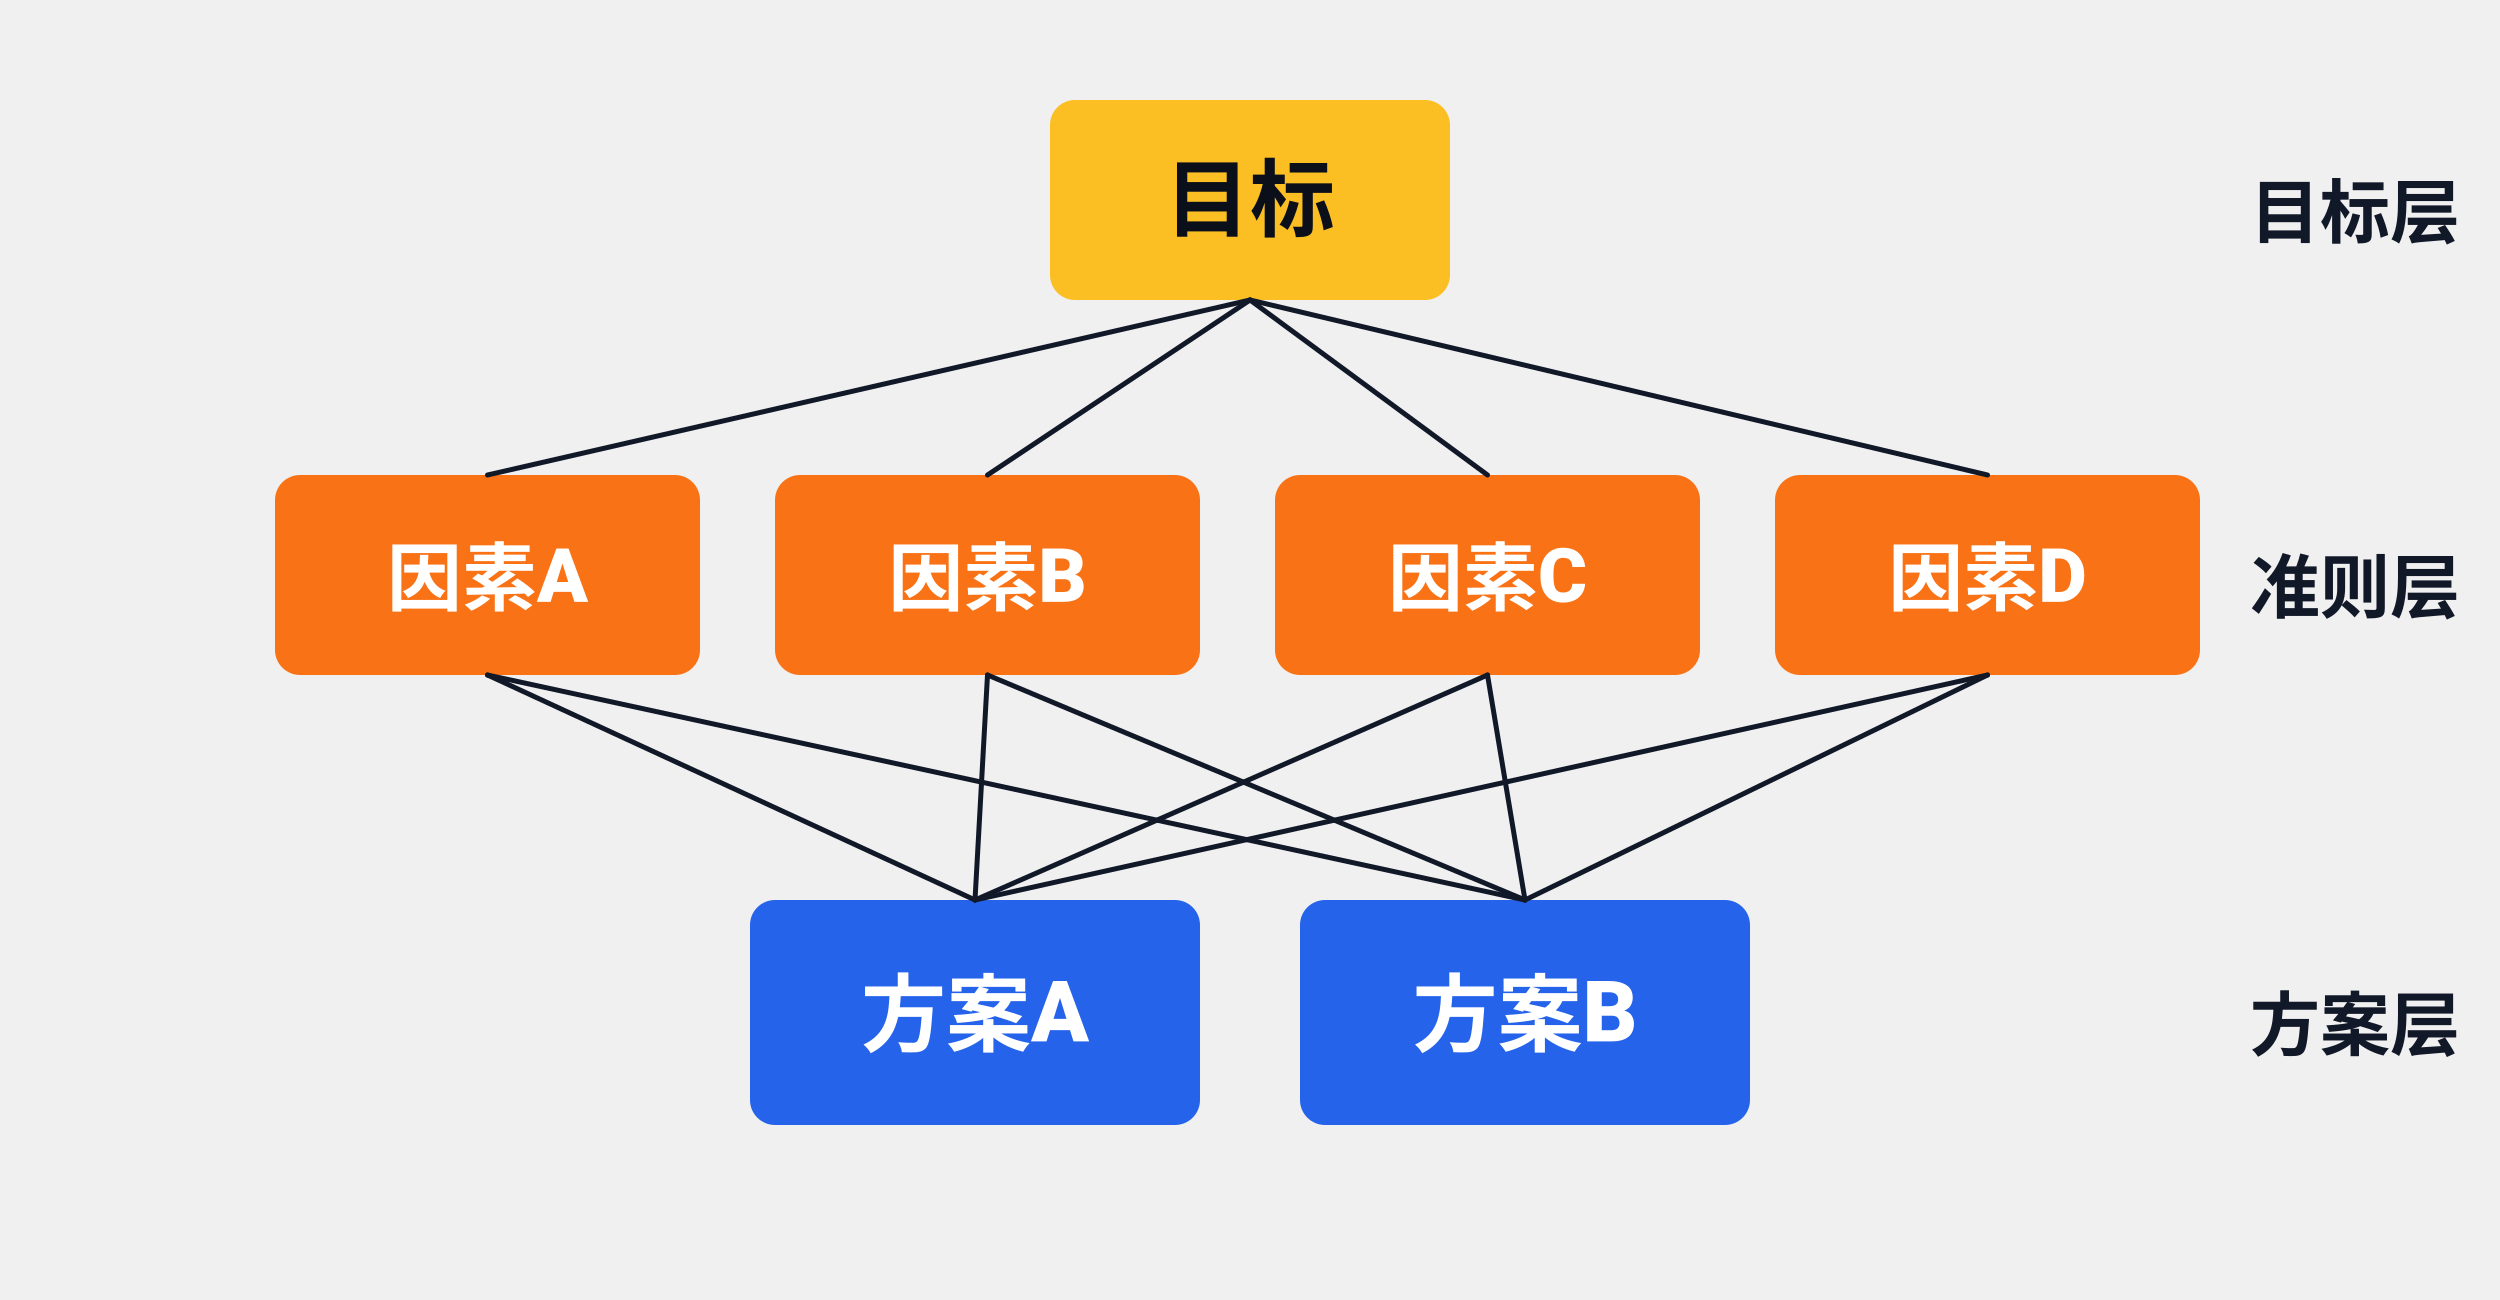
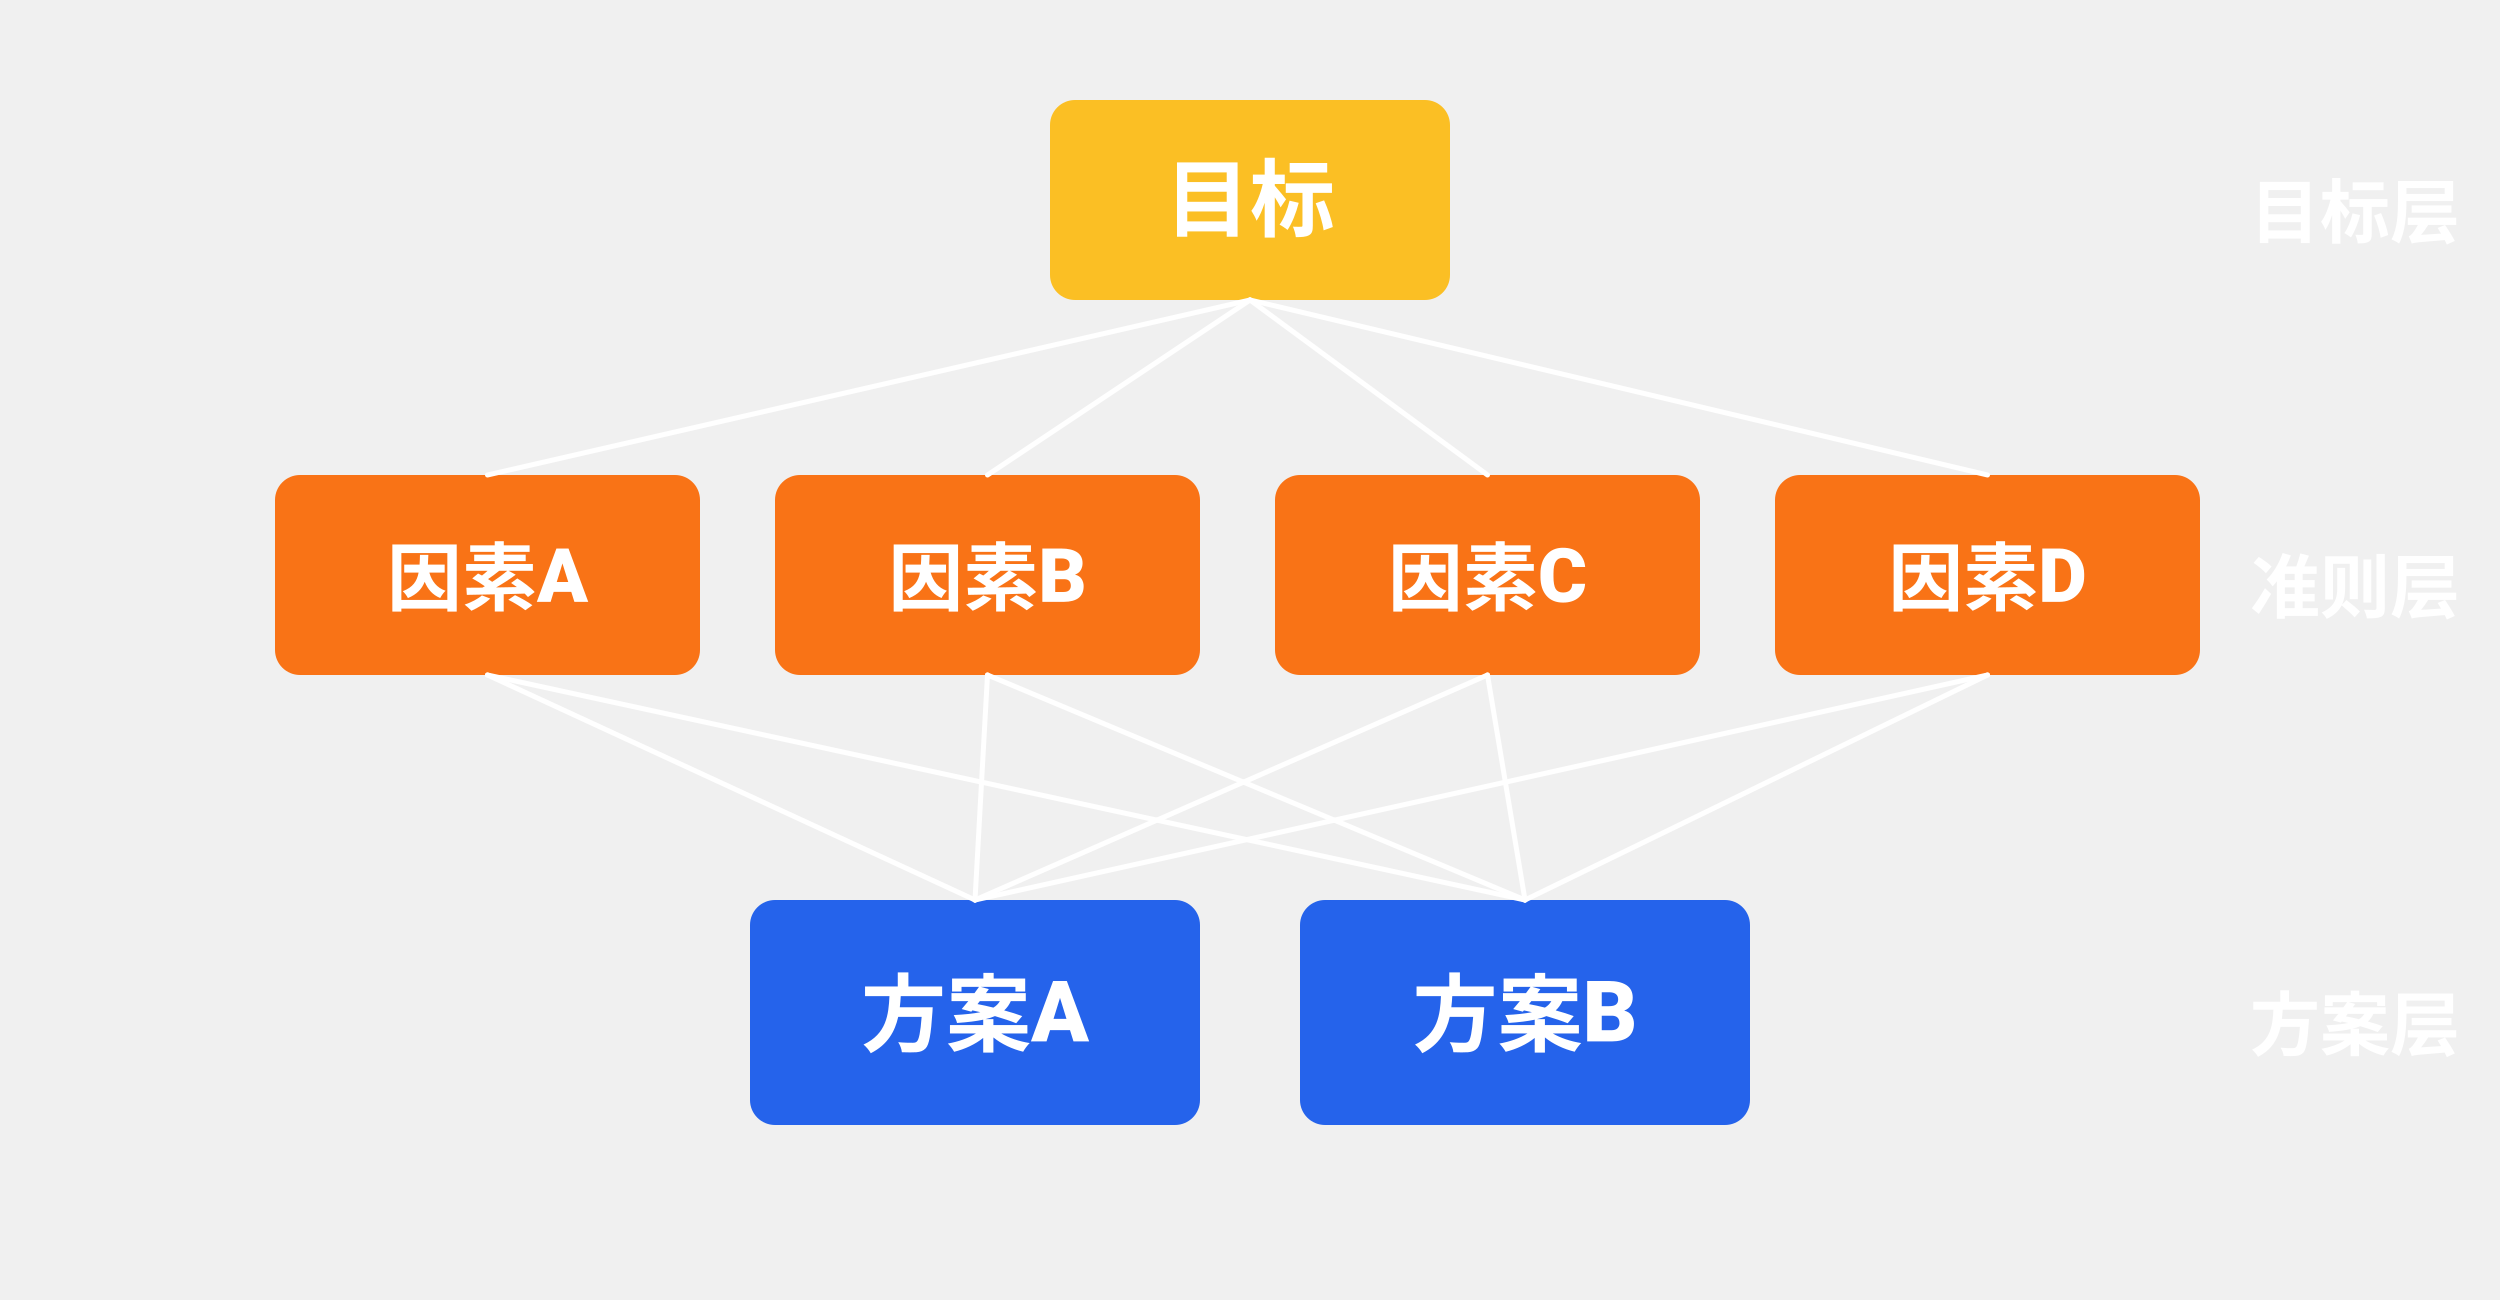
<svg xmlns="http://www.w3.org/2000/svg" viewBox="0 0 1000 520" width="1000" height="520" role="img" aria-label="AHP 层次结构示意图">
  <rect x="0" y="0" width="1000" height="520" fill="transparent" />
  <g font-family="system-ui, -apple-system, Segoe UI, Roboto, Helvetica, Arial, sans-serif" text-anchor="middle">
    <g>
      <rect x="420" y="40" width="160" height="80" rx="10" fill="#fbbf24" />
-       <text x="500" y="92" font-size="34" font-weight="800" fill="#0b0f19">目标</text>
+       <text x="500" y="92" font-size="34" font-weight="800" fill="#ffffff">目标</text>
    </g>
    <g>
      <rect x="110" y="190" width="170" height="80" rx="10" fill="#f97316" />
      <rect x="310" y="190" width="170" height="80" rx="10" fill="#f97316" />
      <rect x="510" y="190" width="170" height="80" rx="10" fill="#f97316" />
      <rect x="710" y="190" width="170" height="80" rx="10" fill="#f97316" />
      <text x="195" y="242" font-size="30" font-weight="800" fill="#ffffff">因素A</text>
      <text x="395" y="242" font-size="30" font-weight="800" fill="#ffffff">因素B</text>
      <text x="595" y="242" font-size="30" font-weight="800" fill="#ffffff">因素C</text>
      <text x="795" y="242" font-size="30" font-weight="800" fill="#ffffff">因素D</text>
    </g>
    <g>
      <rect x="300" y="360" width="180" height="90" rx="10" fill="#2563eb" />
      <rect x="520" y="360" width="180" height="90" rx="10" fill="#2563eb" />
      <text x="390" y="418" font-size="34" font-weight="800" fill="#ffffff">方案A</text>
      <text x="610" y="418" font-size="34" font-weight="800" fill="#ffffff">方案B</text>
    </g>
-     <g stroke="#111827" stroke-width="2" fill="none" stroke-linecap="round">
+     <g stroke="#ffffff" stroke-width="2" fill="none" stroke-linecap="round">
      <line x1="500" y1="120" x2="195" y2="190" />
      <line x1="500" y1="120" x2="395" y2="190" />
      <line x1="500" y1="120" x2="595" y2="190" />
      <line x1="500" y1="120" x2="795" y2="190" />
      <line x1="195" y1="270" x2="390" y2="360" />
      <line x1="395" y1="270" x2="390" y2="360" />
      <line x1="595" y1="270" x2="390" y2="360" />
      <line x1="795" y1="270" x2="390" y2="360" />
      <line x1="195" y1="270" x2="610" y2="360" />
      <line x1="395" y1="270" x2="610" y2="360" />
      <line x1="595" y1="270" x2="610" y2="360" />
      <line x1="795" y1="270" x2="610" y2="360" />
    </g>
-     <g font-size="28" fill="#111827" text-anchor="start">
+     <g font-size="28" fill="#ffffff" text-anchor="start">
      <text x="900" y="95" font-weight="800">目标层</text>
      <text x="900" y="245" font-weight="800">准则层</text>
      <text x="900" y="420" font-weight="800">方案层</text>
    </g>
  </g>
</svg>
